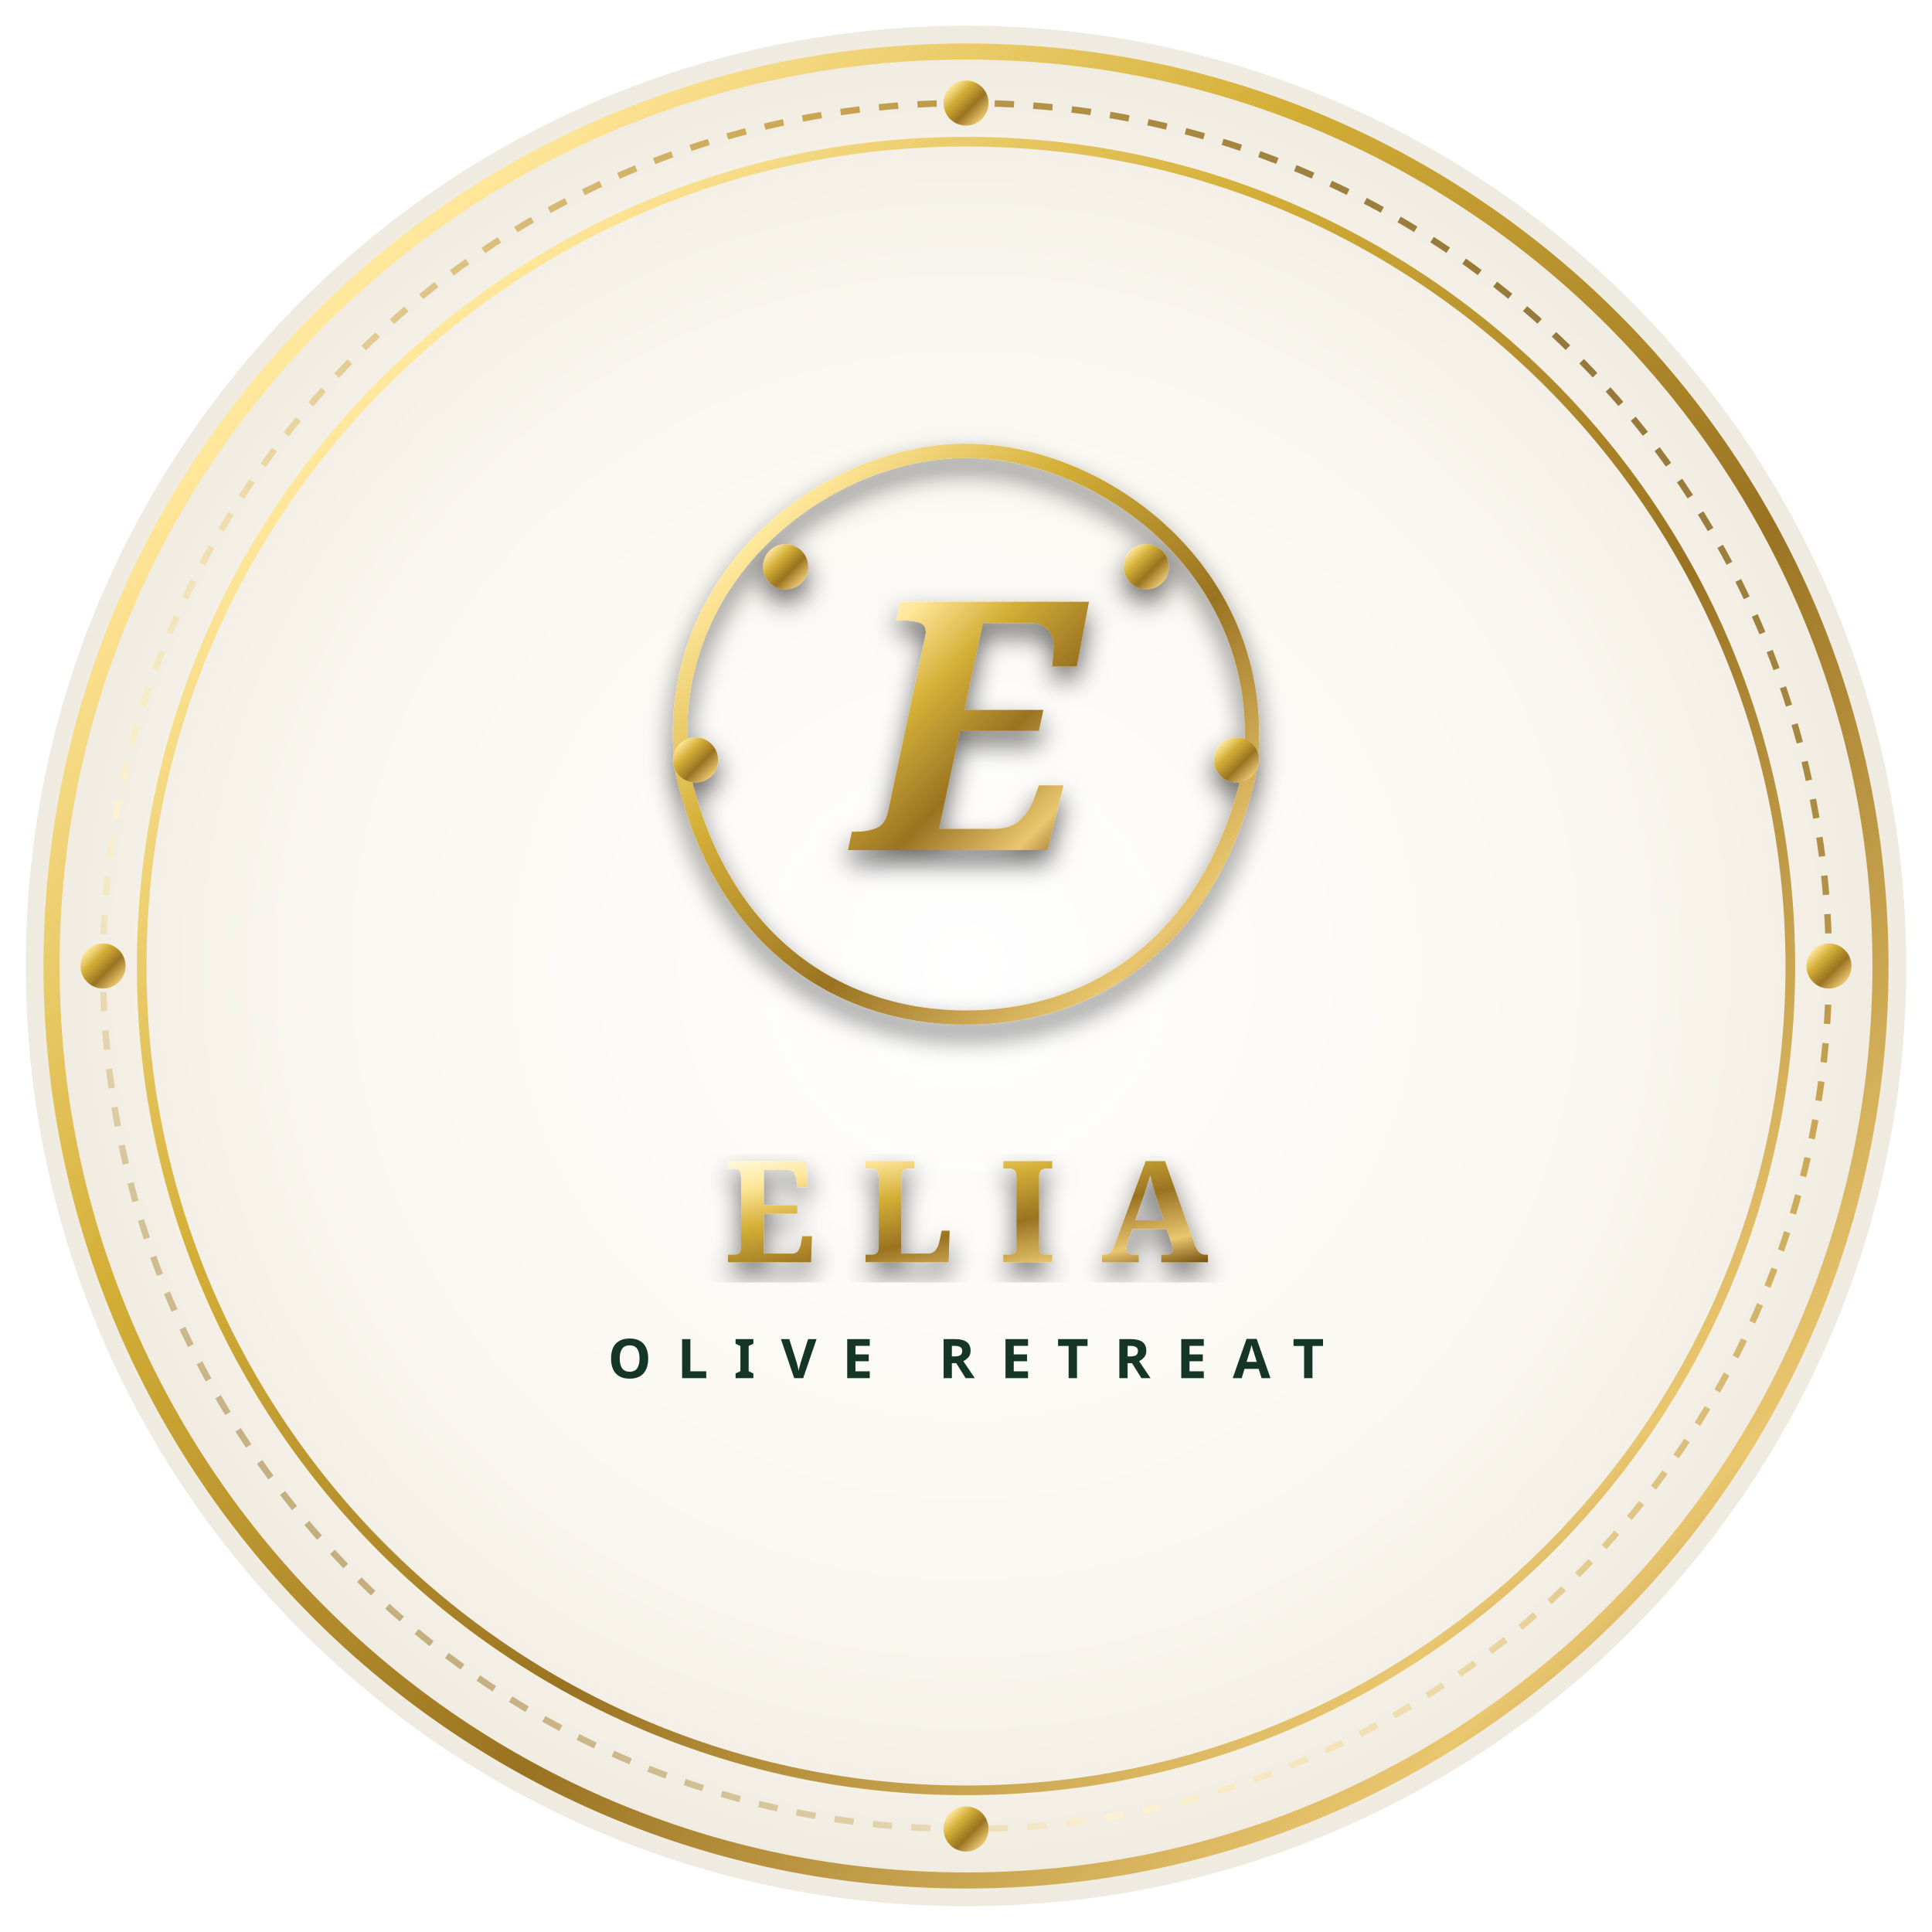
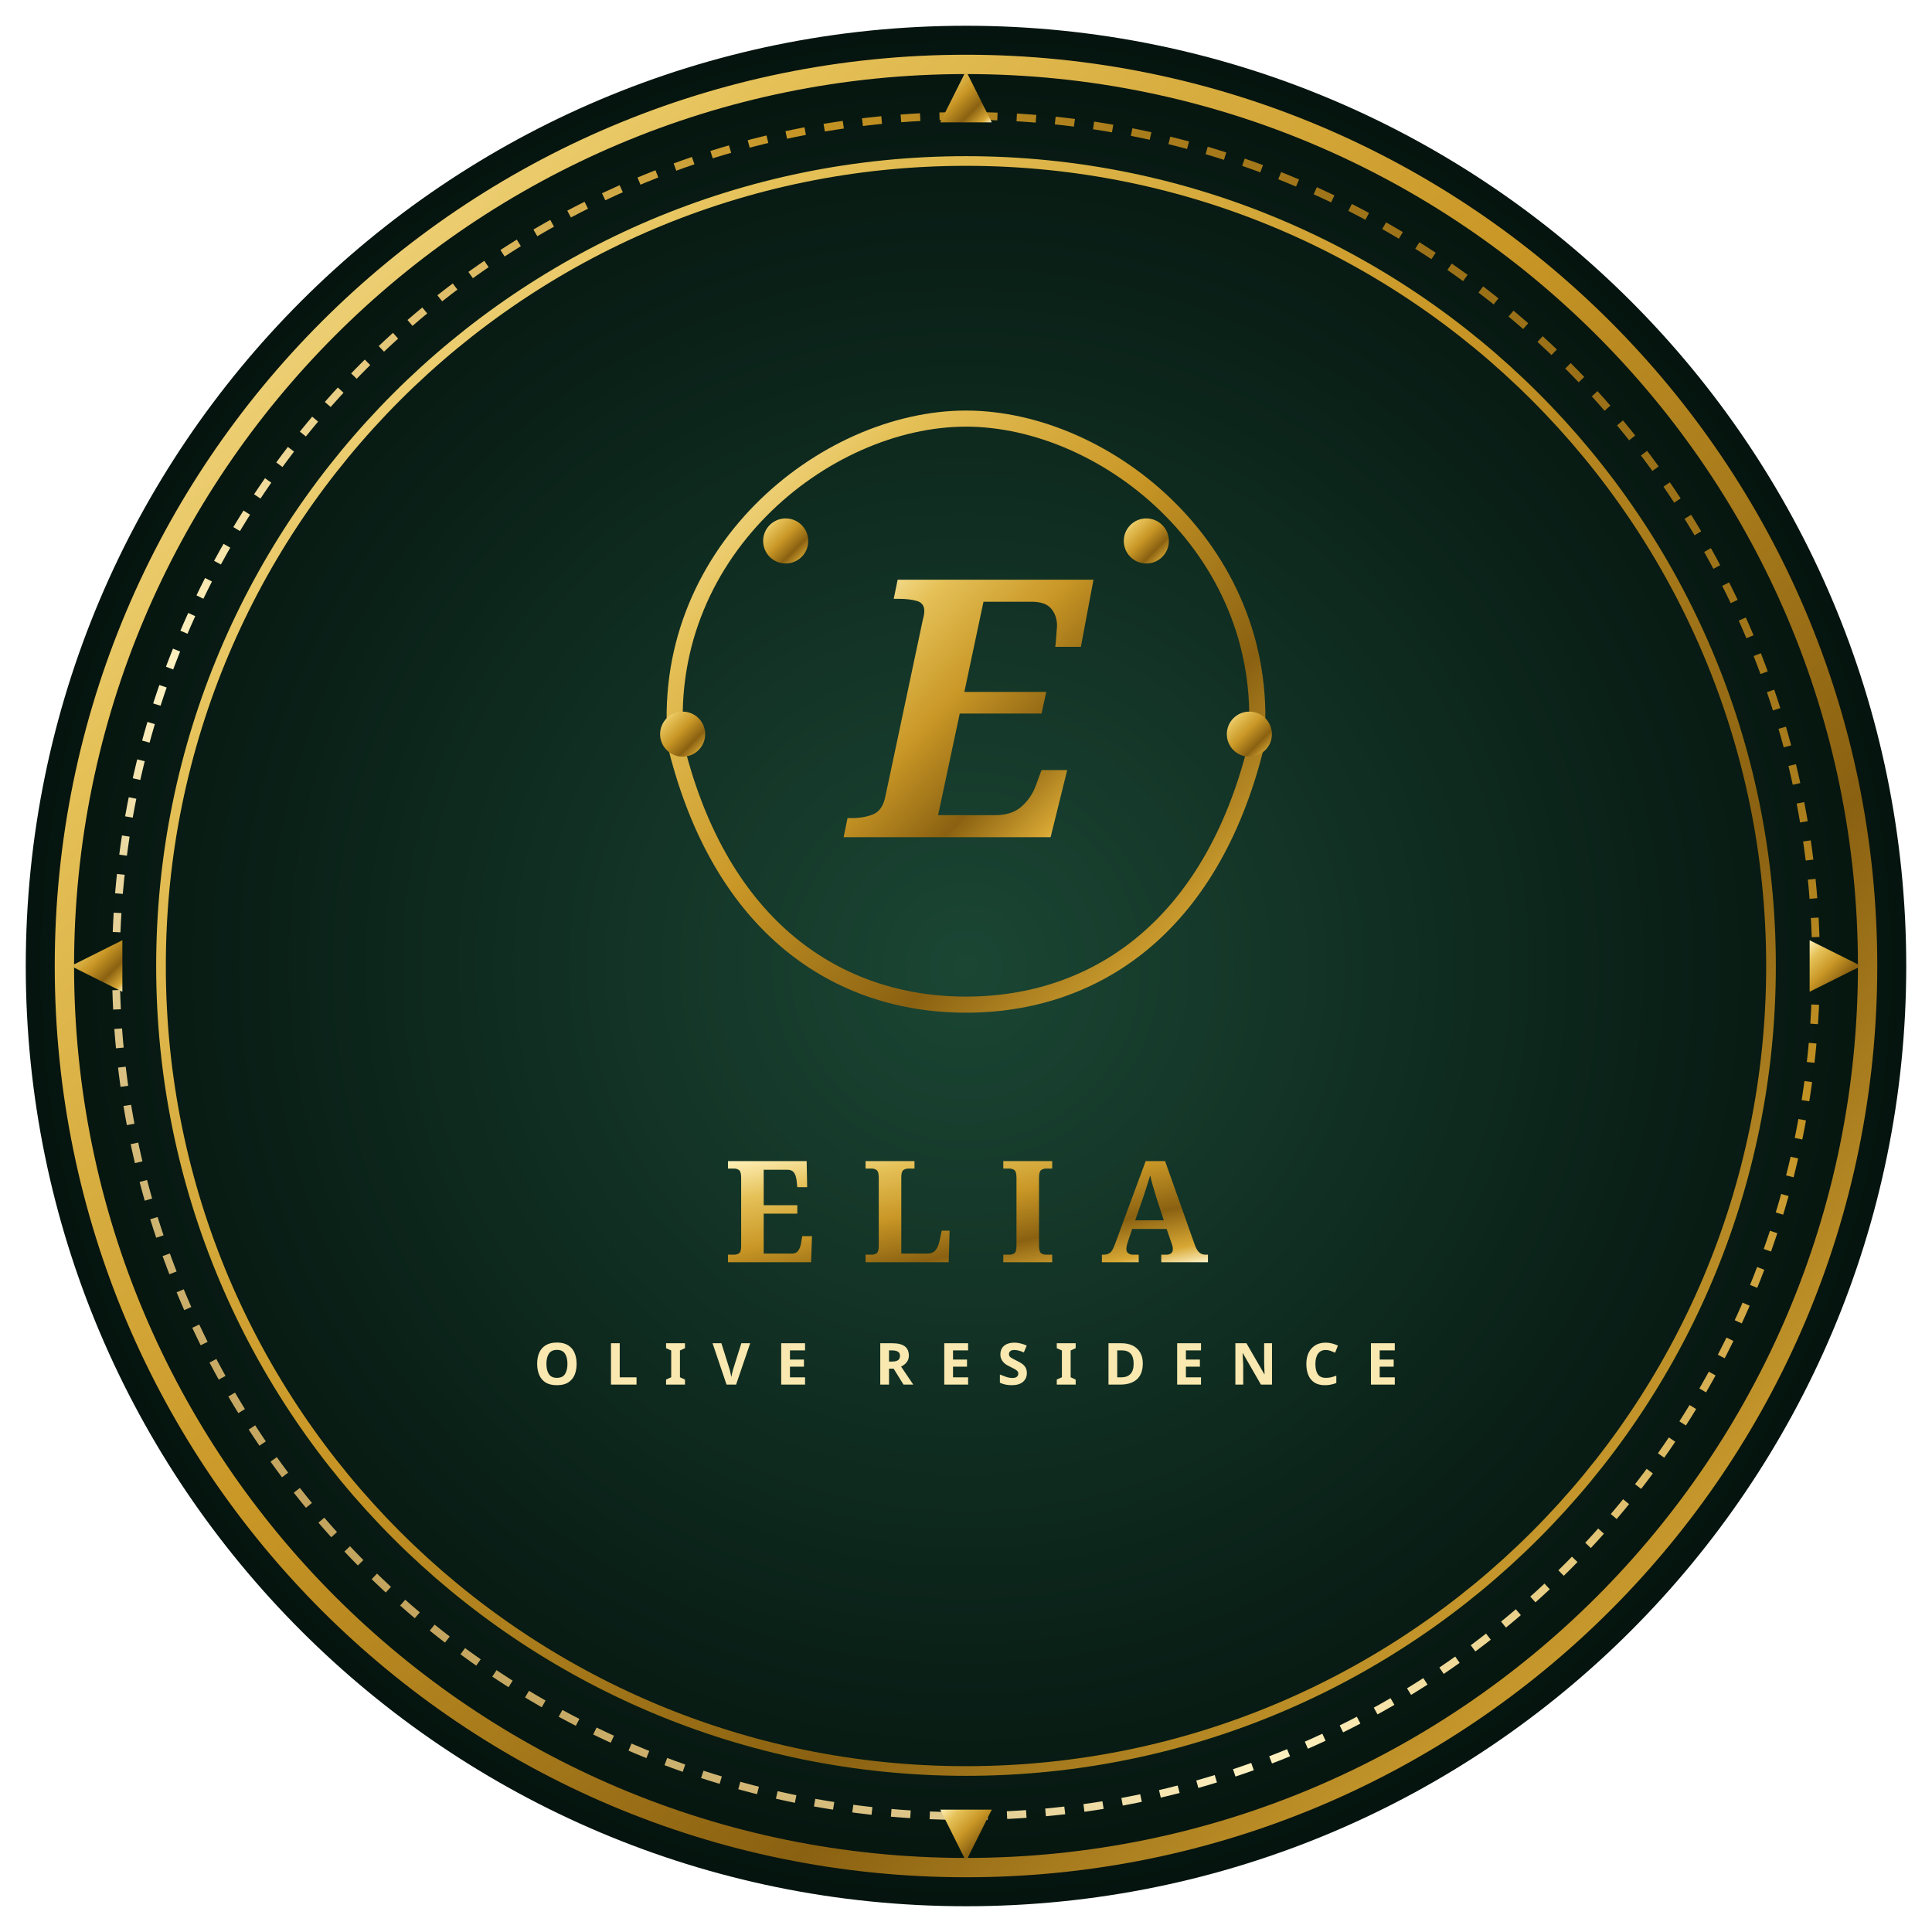
- <svg xmlns="http://www.w3.org/2000/svg" viewBox="0 0 300 300" width="100%" height="100%">
+ <svg xmlns="http://www.w3.org/2000/svg" viewBox="0 0 300 300" width="300" height="300">
  <defs>
-     <linearGradient id="l_gold3D" x1="0%" y1="0%" x2="100%" y2="100%">
-       <stop offset="0%" stop-color="#fff8db" />
-       <stop offset="15%" stop-color="#ffe699" />
-       <stop offset="35%" stop-color="#d4af37" />
-       <stop offset="60%" stop-color="#9a7322" />
-       <stop offset="85%" stop-color="#eac66f" />
-       <stop offset="100%" stop-color="#735010" />
+     <linearGradient id="goldLinear" x1="0%" y1="0%" x2="100%" y2="100%">
+       <stop offset="0%" stop-color="#fff0b8" />
+       <stop offset="20%" stop-color="#e5c158" />
+       <stop offset="45%" stop-color="#c99726" />
+       <stop offset="70%" stop-color="#8a6111" />
+       <stop offset="90%" stop-color="#d8a834" />
+       <stop offset="100%" stop-color="#fdf2c6" />
    </linearGradient>
-     <linearGradient id="l_goldSheen" x1="0%" y1="100%" x2="100%" y2="0%">
-       <stop offset="0%" stop-color="#805b18" />
-       <stop offset="30%" stop-color="#fdf3d1" />
-       <stop offset="70%" stop-color="#c59f42" />
-       <stop offset="100%" stop-color="#543c0f" />
+     <linearGradient id="goldRadial" x1="0%" y1="100%" x2="100%" y2="0%">
+       <stop offset="0%" stop-color="#9a6e18" />
+       <stop offset="35%" stop-color="#fff2c2" />
+       <stop offset="70%" stop-color="#c59424" />
+       <stop offset="100%" stop-color="#734f0c" />
    </linearGradient>
-     <filter id="l_emboss" x="-20%" y="-20%" width="140%" height="140%">
-       <feDropShadow dx="0" dy="2" stdDeviation="2" flood-color="#000000" flood-opacity="0.6" />
-     </filter>
-     <radialGradient id="l_darkGlow" cx="50%" cy="50%" r="50%">
-       <stop offset="0%" stop-color="#141f2e" />
-       <stop offset="70%" stop-color="#070c13" />
-       <stop offset="100%" stop-color="#030508" />
+     <radialGradient id="darkBg" cx="50%" cy="50%" r="50%">
+       <stop offset="0%" stop-color="#152232" />
+       <stop offset="65%" stop-color="#09101a" />
+       <stop offset="100%" stop-color="#04070c" />
    </radialGradient>
-     <radialGradient id="l_lightGlow" cx="50%" cy="50%" r="50%">
-       <stop offset="0%" stop-color="#ffffff" />
-       <stop offset="70%" stop-color="#faf7f0" />
-       <stop offset="100%" stop-color="#f0ebe0" />
+     <radialGradient id="emeraldBg" cx="50%" cy="50%" r="50%">
+       <stop offset="0%" stop-color="#1b4634" />
+       <stop offset="65%" stop-color="#0c251b" />
+       <stop offset="100%" stop-color="#05140e" />
    </radialGradient>
  </defs>
-   <circle cx="150" cy="150" r="146" fill="url(#l_lightGlow)" />
-   <circle cx="150" cy="150" r="142" fill="none" stroke="url(#l_gold3D)" stroke-width="2.5" />
-   <circle cx="150" cy="150" r="134" fill="none" stroke="url(#l_goldSheen)" stroke-width="1" stroke-dasharray="3 3" opacity="0.9" />
-   <circle cx="150" cy="150" r="128" fill="none" stroke="url(#l_gold3D)" stroke-width="1.5" />
-   <circle cx="150" cy="16" r="3.5" fill="url(#l_gold3D)" />
-   <circle cx="150" cy="284" r="3.5" fill="url(#l_gold3D)" />
-   <circle cx="16" cy="150" r="3.5" fill="url(#l_gold3D)" />
-   <circle cx="284" cy="150" r="3.5" fill="url(#l_gold3D)" />
-   <g transform="translate(150, 114)" filter="url(#l_emboss)">
-     <path d="M-44 6 C-48 -24 -22 -44 0 -44 C22 -44 48 -24 44 6 C38 32 20 44 0 44 C-20 44 -38 32 -44 6" fill="none" stroke="url(#l_gold3D)" stroke-width="2.2" />
-     <circle cx="-28" cy="-26" r="3.5" fill="url(#l_gold3D)" />
-     <circle cx="28" cy="-26" r="3.5" fill="url(#l_gold3D)" />
-     <circle cx="-42" cy="4" r="3.5" fill="url(#l_gold3D)" />
-     <circle cx="42" cy="4" r="3.5" fill="url(#l_gold3D)" />
-     <text x="0" y="18" font-family="'Cormorant Garamond', 'Cinzel', serif" font-size="54" font-style="italic" font-weight="700" fill="url(#l_gold3D)" text-anchor="middle">E</text>
+   <circle cx="150" cy="150" r="146" fill="url(#emeraldBg)" />
+   <circle cx="150" cy="150" r="140" fill="none" stroke="url(#goldLinear)" stroke-width="3" />
+   <circle cx="150" cy="150" r="132" fill="none" stroke="url(#goldRadial)" stroke-width="1.2" stroke-dasharray="3 3" />
+   <circle cx="150" cy="150" r="125" fill="none" stroke="url(#goldLinear)" stroke-width="1.5" />
+   <polygon points="150,11 154,19 146,19" fill="url(#goldLinear)" />
+   <polygon points="150,289 154,281 146,281" fill="url(#goldLinear)" />
+   <polygon points="11,150 19,154 19,146" fill="url(#goldLinear)" />
+   <polygon points="289,150 281,154 281,146" fill="url(#goldLinear)" />
+   <g transform="translate(150, 110)">
+     <path d="M-45 6 C-48 -24 -22 -45 0 -45 C22 -45 48 -24 45 6 C38 34 20 46 0 46 C-20 46 -38 34 -45 6" fill="none" stroke="url(#goldLinear)" stroke-width="2.5" />
+     <circle cx="-28" cy="-26" r="3.5" fill="url(#goldLinear)" />
+     <circle cx="28" cy="-26" r="3.5" fill="url(#goldLinear)" />
+     <circle cx="-44" cy="4" r="3.5" fill="url(#goldLinear)" />
+     <circle cx="44" cy="4" r="3.5" fill="url(#goldLinear)" />
+     <text x="0" y="20" font-family="'Cormorant Garamond', Georgia, serif" font-size="56" font-style="italic" font-weight="700" fill="url(#goldLinear)" text-anchor="middle">E</text>
  </g>
-   <text x="150" y="196" font-family="'Cinzel', serif" font-size="22" font-weight="700" fill="url(#l_gold3D)" text-anchor="middle" letter-spacing="7" filter="url(#l_emboss)">ELIA</text>
-   <text x="150" y="214" font-family="'Plus Jakarta Sans', sans-serif" font-size="8.5" font-weight="700" fill="#143527" text-anchor="middle" letter-spacing="4">OLIVE RETREAT</text>
+   <text x="150" y="196" font-family="'Cinzel', Georgia, serif" font-size="22" font-weight="700" fill="url(#goldLinear)" text-anchor="middle" letter-spacing="7">ELIA</text>
+   <text x="150" y="215" font-family="'Plus Jakarta Sans', sans-serif" font-size="9" font-weight="700" fill="#f9e8af" text-anchor="middle" letter-spacing="4">OLIVE RESIDENCE</text>
</svg>
